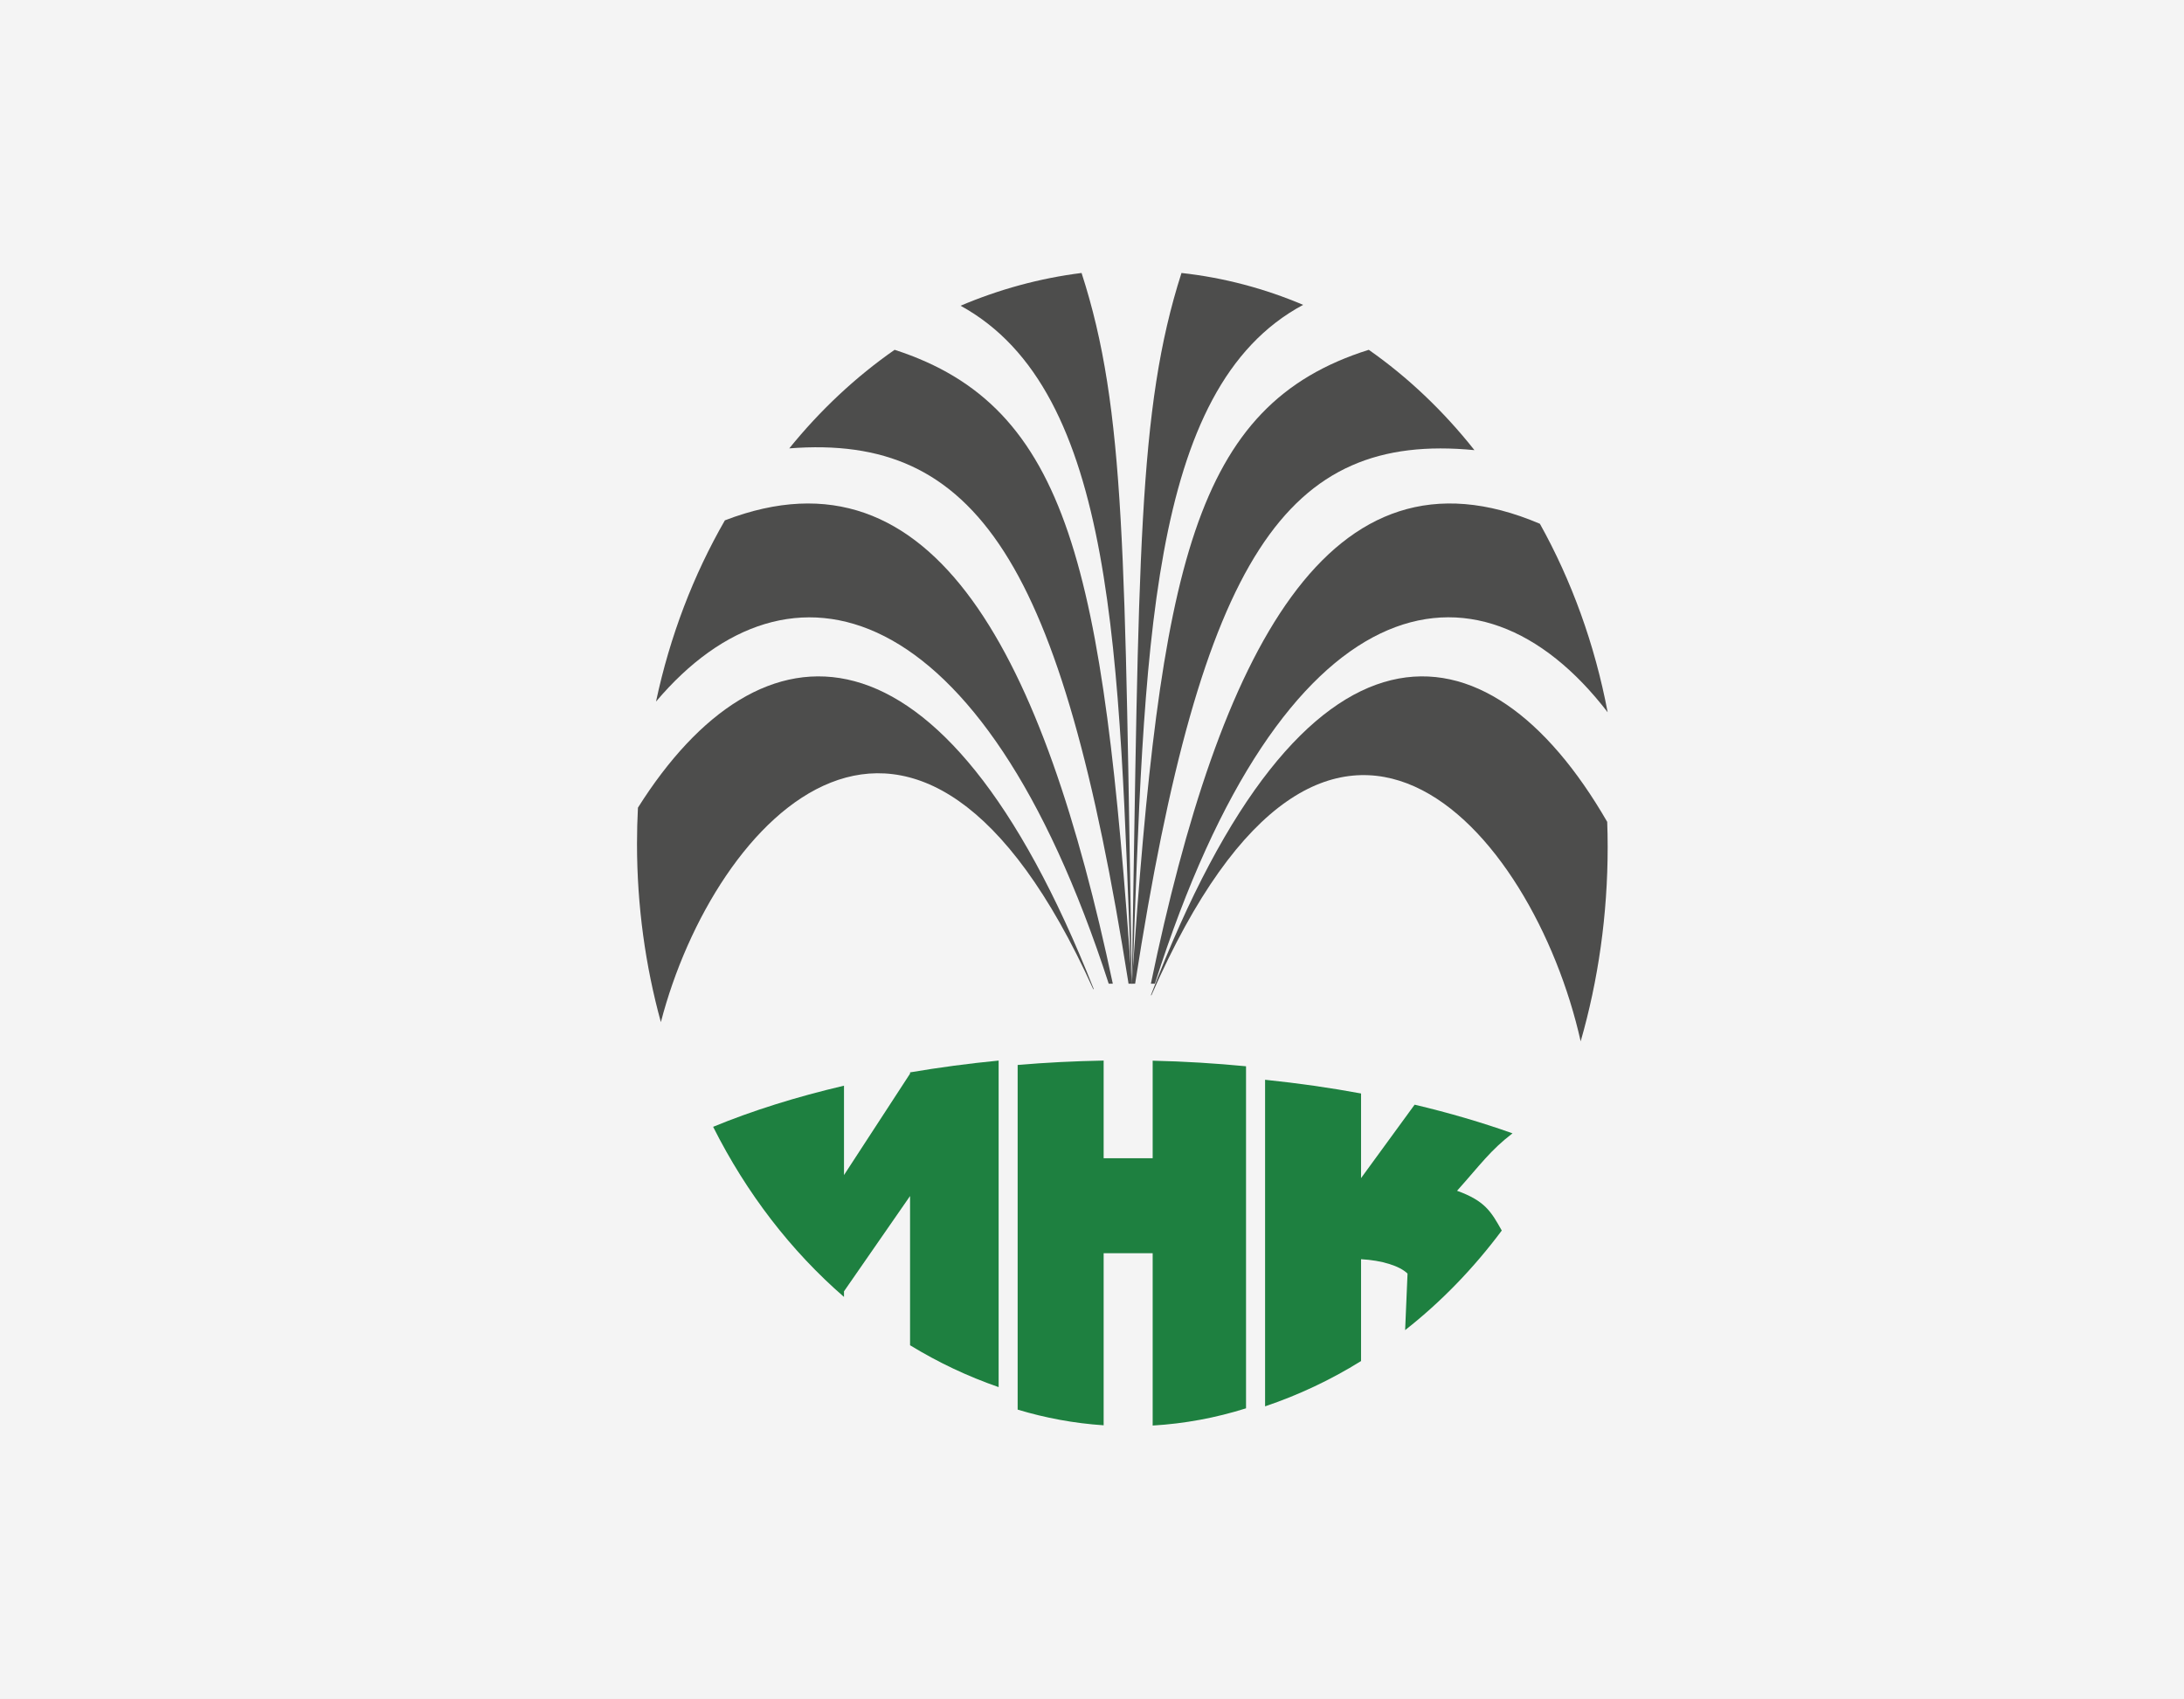
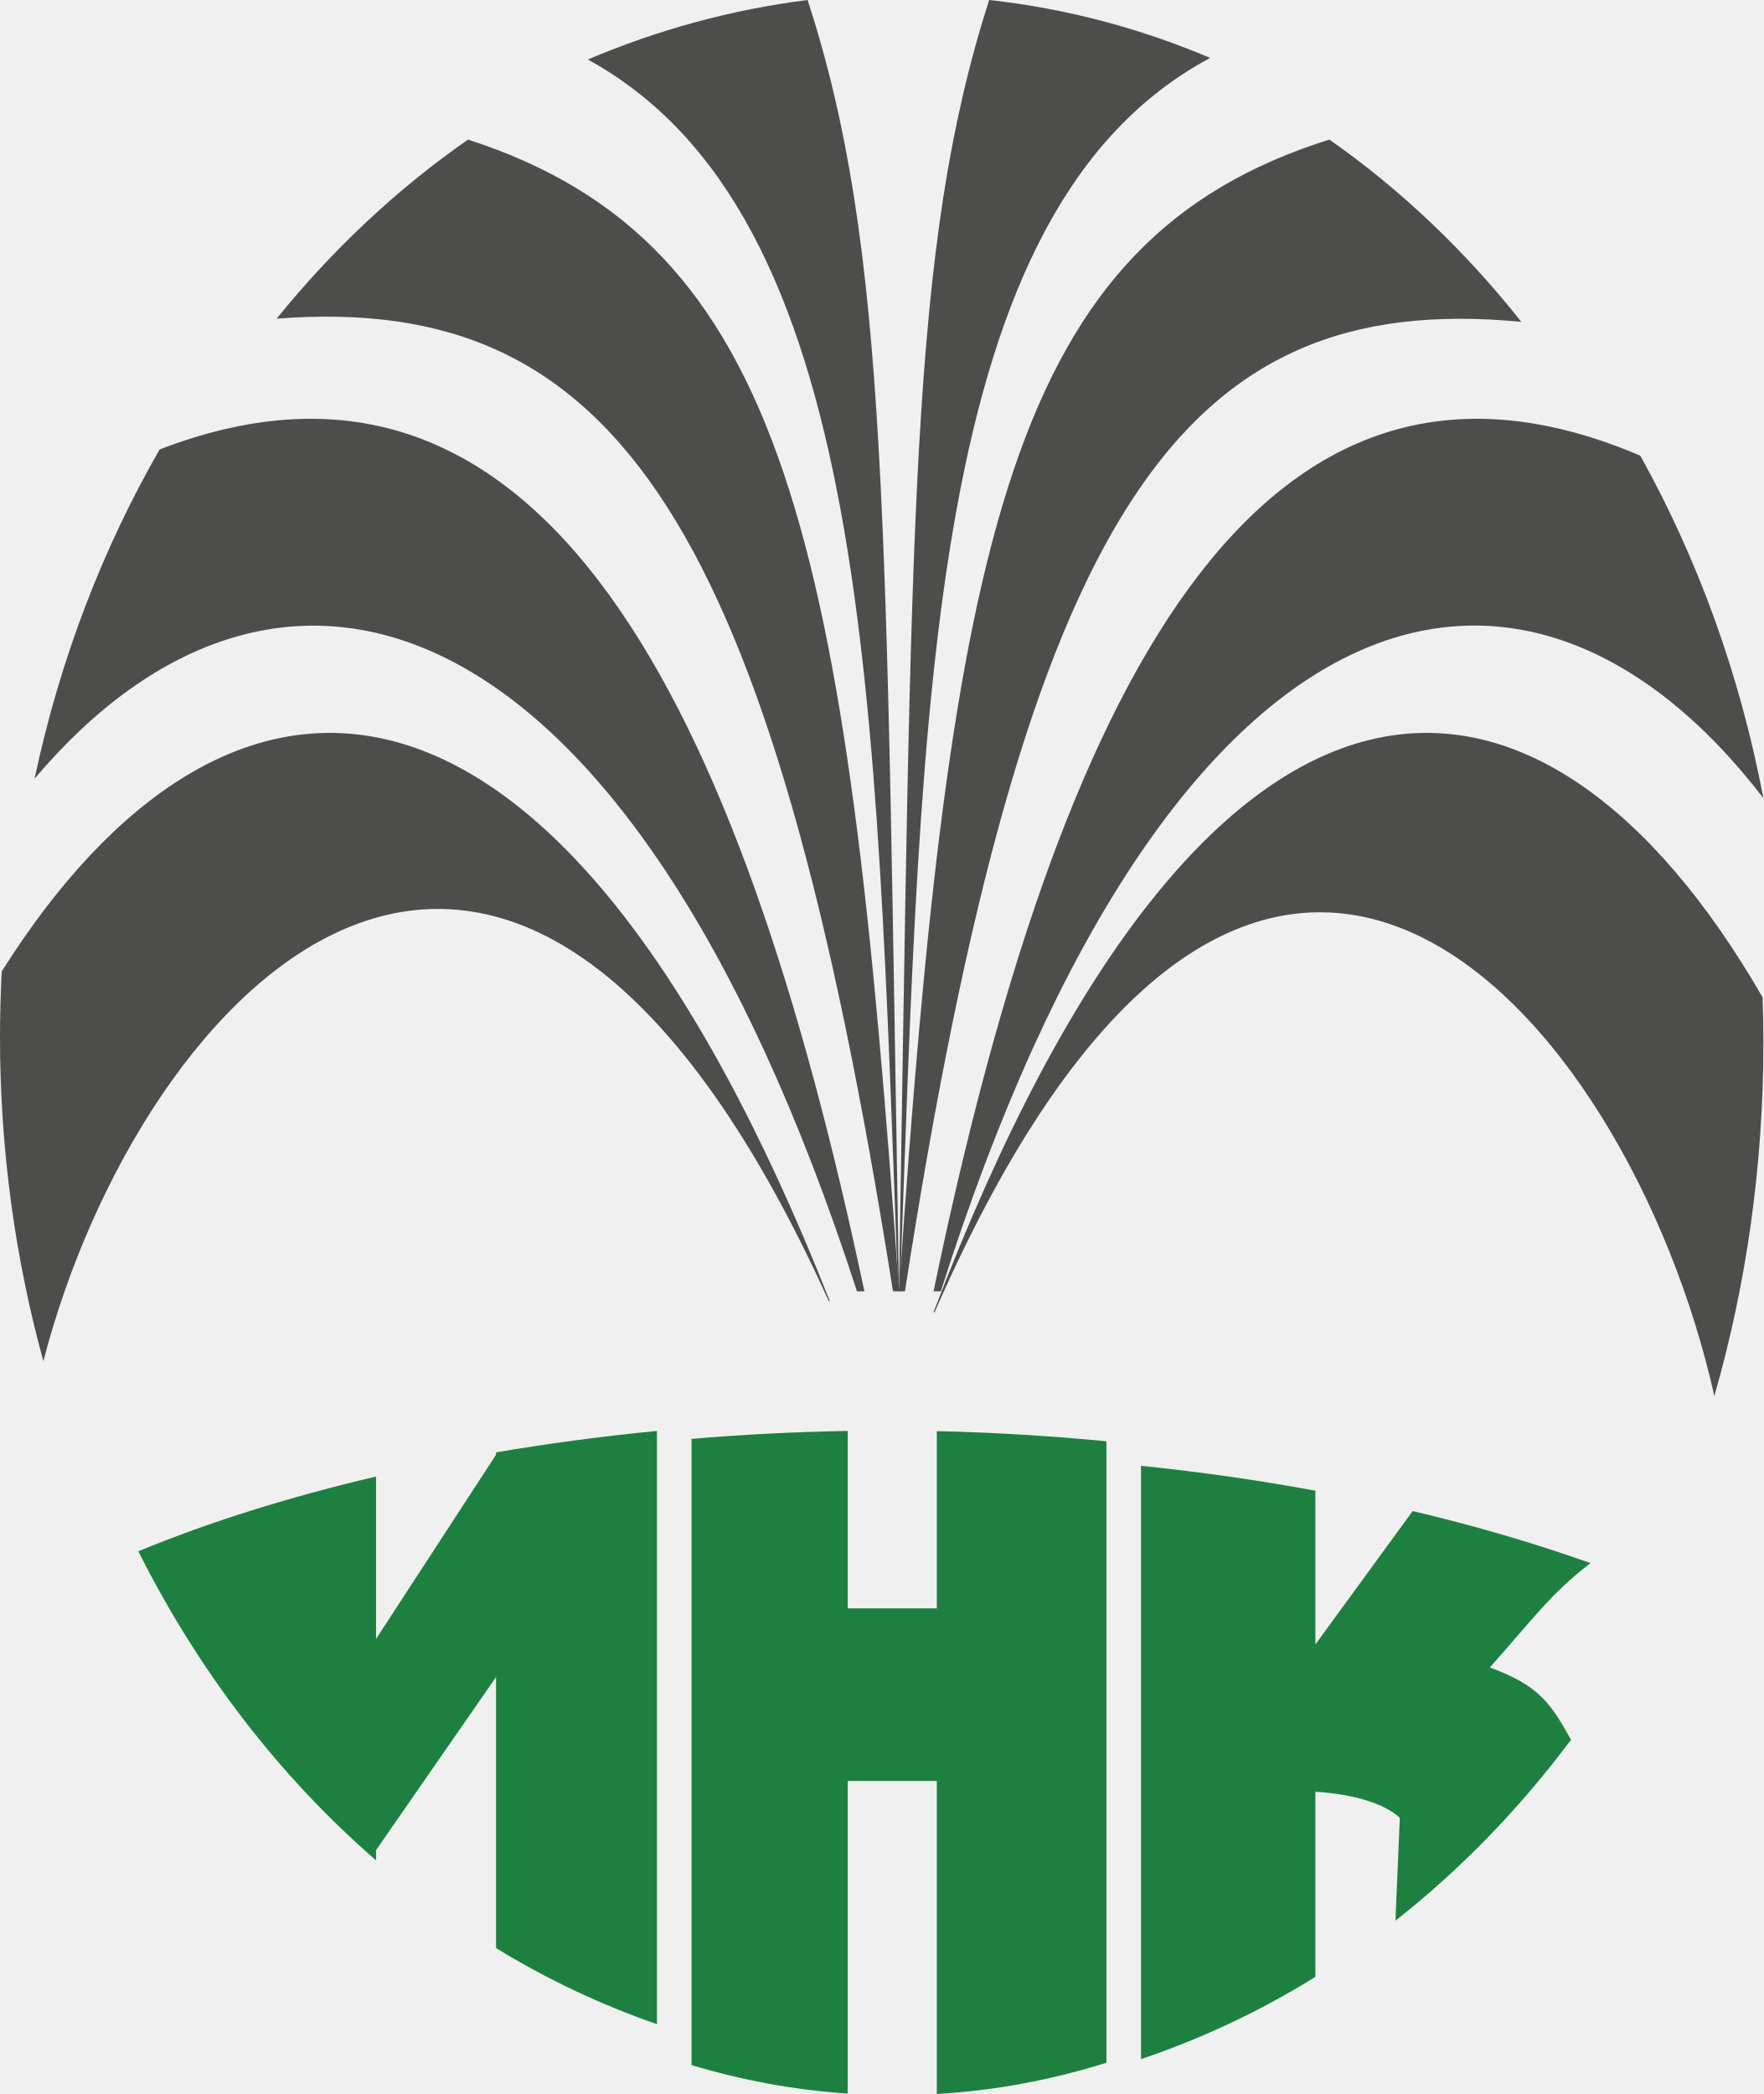
- <svg xmlns="http://www.w3.org/2000/svg" width="72px" height="56px" viewBox="0 0 72 56" version="1.1">
+ <svg xmlns="http://www.w3.org/2000/svg" width="32px" height="38px" viewBox="0 0 32 38" version="1.1">
  <defs />
  <g id="new" stroke="none" stroke-width="1" fill="none" fill-rule="evenodd">
-     <g id="Artboard-1">
+     <g id="Artboard-1" transform="translate(-21, -9)">
      <g id="logo">
-         <rect id="Rectangle-57-Copy" fill-opacity="0.3" fill="#FFFFFF" x="0" y="0" width="72" height="56" />
+         <rect id="Rectangle-57-Copy" fill-opacity="0.3" fill="#FFFFFF" opacity="0" x="0" y="0" width="72" height="56" />
        <path d="M30.002,35.356 L30.002,35.398 L27.824,38.742 L27.824,35.795 C26.249,36.164 24.799,36.619 23.51,37.151 C24.608,39.339 26.079,41.247 27.824,42.76 L27.824,42.575 L30.002,39.433 L30.002,44.353 C30.927,44.918 31.903,45.38 32.922,45.733 L32.922,34.967 C31.918,35.065 30.943,35.196 30.002,35.356" id="Fill-2" fill="#1E8040" />
        <path d="M38,34.971 L38,38.187 L36.384,38.187 L36.384,34.967 C35.419,34.985 34.473,35.032 33.549,35.112 L33.549,46.475 C34.464,46.751 35.411,46.927 36.384,46.992 L36.384,41.319 L38,41.319 L38,47 C39.057,46.938 40.086,46.745 41.078,46.432 L41.078,35.155 C40.079,35.059 39.052,34.994 38,34.971" id="Fill-3" fill="#1E8040" />
        <path d="M46.401,42.022 L46.323,43.854 C47.508,42.924 48.578,41.819 49.509,40.571 C49.157,39.945 48.955,39.592 48.035,39.26 C48.806,38.398 49.13,37.927 49.863,37.366 C48.86,37.009 47.781,36.692 46.636,36.421 L44.87,38.842 L44.87,36.052 C43.856,35.864 42.797,35.713 41.706,35.6 L41.706,46.367 C42.814,45.993 43.873,45.494 44.87,44.874 L44.87,41.516 C45.563,41.554 46.14,41.737 46.401,41.988 L46.401,42.022" id="Fill-4" fill="#1E8040" />
        <path d="M37.33,32.433 C37.731,21.58 37.816,12.805 42.961,10.051 C41.69,9.512 40.346,9.154 38.95,9 C37.507,13.506 37.548,18.317 37.314,32.433 L37.33,32.433" id="Fill-5" fill="#4D4D4C" />
        <path d="M37.314,32.433 L37.422,32.433 C39.615,18.31 42.408,14.243 48.608,14.841 C47.588,13.553 46.415,12.436 45.124,11.533 C39.333,13.354 38.253,18.699 37.314,32.433" id="Fill-6" fill="#4D4D4C" />
        <path d="M37.298,32.433 L37.314,32.433 C37.076,18.329 37.118,13.506 35.656,9 C34.268,9.174 32.931,9.543 31.667,10.08 C36.805,12.896 36.891,21.64 37.298,32.433" id="Fill-7" fill="#4D4D4C" />
        <path d="M37.941,32.433 L38.073,32.433 C42.288,19.18 48.699,17.882 53,23.484 C52.573,21.233 51.805,19.134 50.766,17.269 C43.774,14.289 40.19,21.602 37.941,32.433" id="Fill-8" fill="#4D4D4C" />
        <path d="M52.985,27.097 C49.009,20.207 42.978,19.623 37.941,32.812 L37.96,32.812 C43.81,19.439 50.548,27.339 52.11,34.333 C52.687,32.327 53,30.17 53,27.926 C53,27.646 52.995,27.373 52.985,27.097" id="Fill-9" fill="#4D4D4C" />
        <path d="M36.059,32.612 C31.046,19.919 25.065,20.23 21.031,26.629 C21.011,27.023 21,27.419 21,27.819 C21,29.871 21.278,31.848 21.787,33.7 C23.54,26.947 30.223,19.753 36.04,32.612 L36.059,32.612" id="Fill-10" fill="#4D4D4C" />
        <path d="M37.205,32.433 L37.314,32.433 C36.363,18.786 35.274,13.404 29.493,11.533 C28.21,12.427 27.04,13.522 26.02,14.783 C32.188,14.303 34.995,18.45 37.205,32.433" id="Fill-11" fill="#4D4D4C" />
        <path d="M36.551,32.433 L36.686,32.433 C34.422,21.744 30.84,14.484 23.897,17.156 C22.862,18.955 22.087,20.968 21.627,23.131 C26.006,17.946 32.35,19.469 36.551,32.433" id="Fill-12" fill="#4D4D4C" />
      </g>
    </g>
  </g>
</svg>
